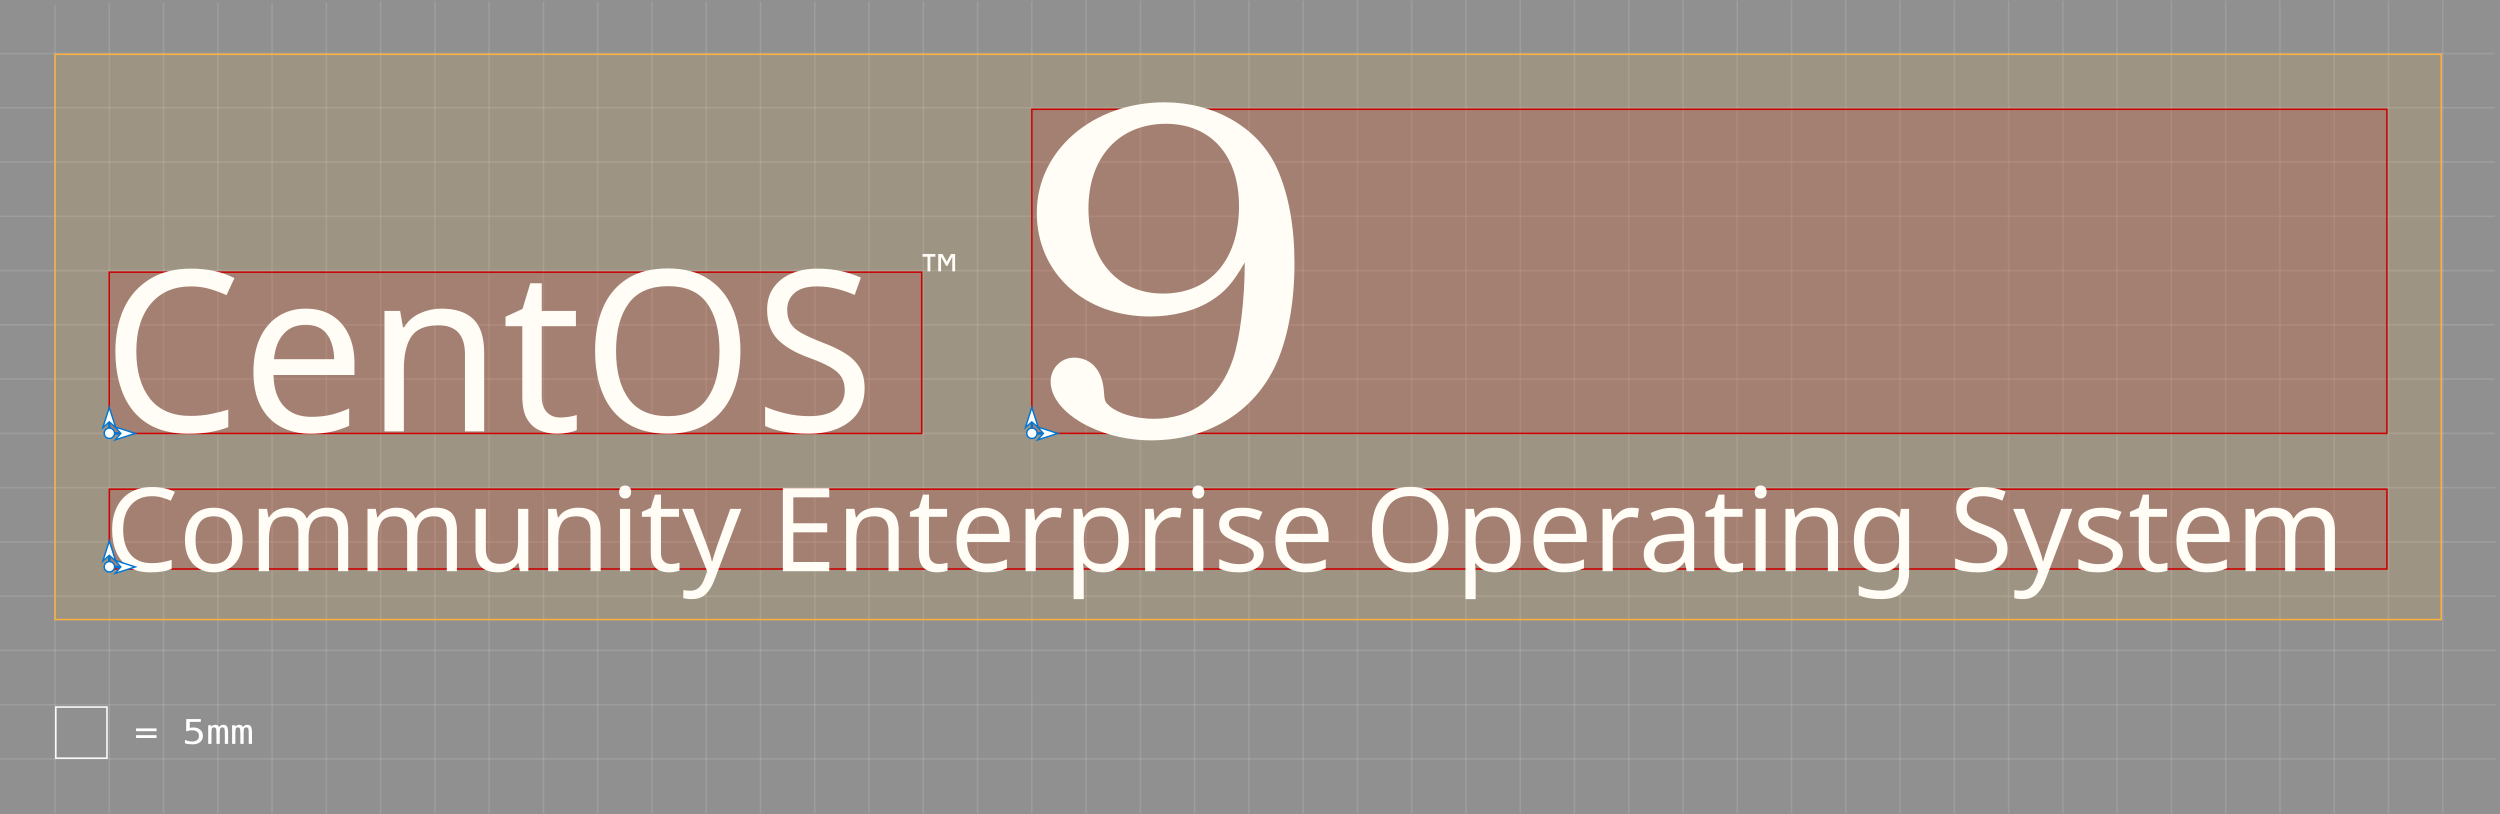
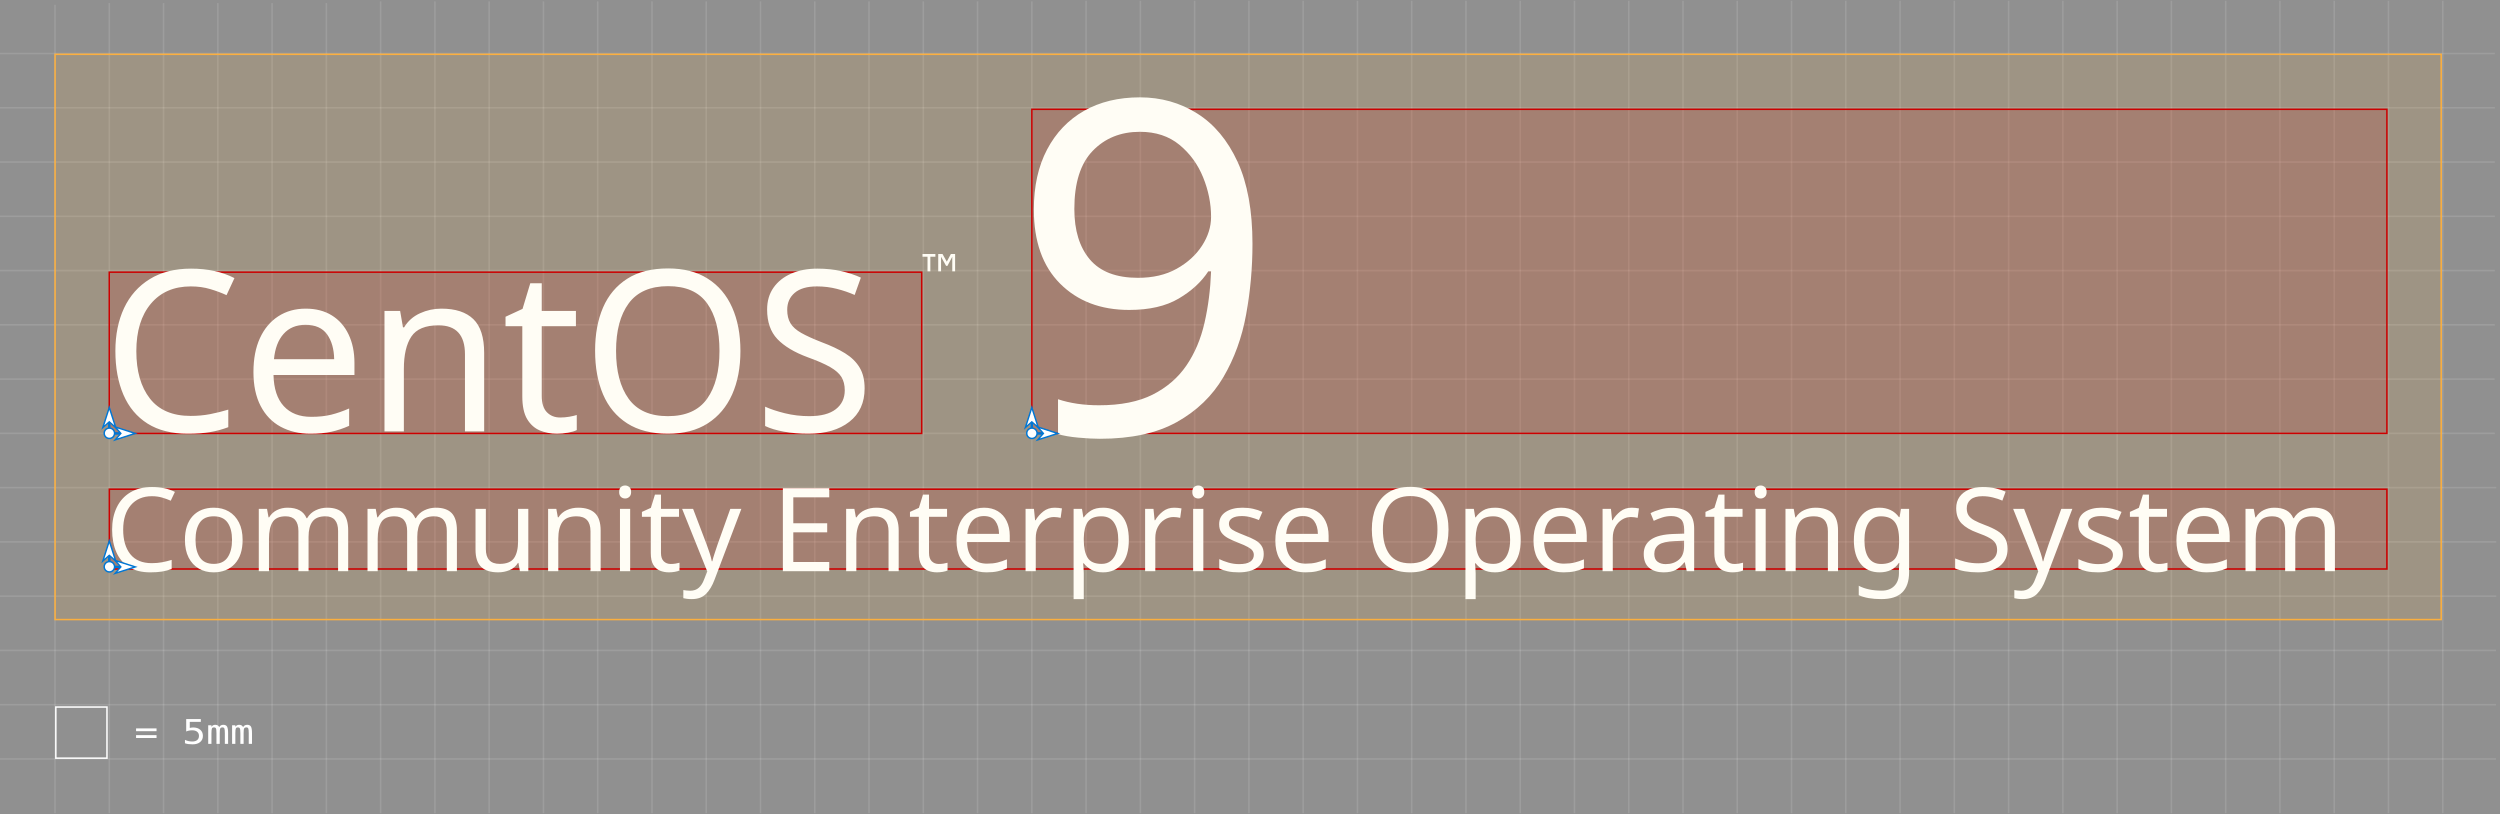
<svg xmlns="http://www.w3.org/2000/svg" xmlns:xlink="http://www.w3.org/1999/xlink" width="816.188" height="265.748" id="svg3106" version="1.0">
-   <defs id="defs3108">
-     <clipPath clipPathUnits="userSpaceOnUse" id="clipPath4429">
-       <g transform="matrix(0.9947658,0,0,1,1.786099,0)" id="g4431">
-         <path style="fill:#eea623;fill-opacity:1;fill-rule:evenodd;stroke:none;stroke-width:30;stroke-linecap:round;stroke-linejoin:round;marker:none;marker-start:none;marker-mid:none;marker-end:none;stroke-miterlimit:4;stroke-dasharray:none;stroke-dashoffset:0;stroke-opacity:1;visibility:visible;display:inline;overflow:visible" d="M 322.541,2800.938 L 318.106,2806.667 L 313.671,2800.938 L 313.671,2757.795 L 294.732,2757.795 L 318.106,2732.258 L 341.238,2757.795 L 322.541,2757.795 L 322.541,2800.938 z" id="path4433" />
-       </g>
-     </clipPath>
-   </defs>
+   <defs id="defs3108" />
  <g id="layer1" transform="translate(-0.2825948,-822.0471)">
    <rect style="fill:#8c8c8c;fill-opacity:0.955;stroke:none;stroke-width:1;stroke-linecap:round;stroke-linejoin:miter;stroke-miterlimit:4;stroke-dasharray:none;stroke-dashoffset:0;stroke-opacity:0.089;display:inline" id="CENTOSARTWORK" width="816.188" height="265.748" x="0.283" y="822.047" clip-path="none" />
    <g id="g5132" style="stroke:#ffffff;stroke-width:0.5;stroke-miterlimit:4;stroke-dasharray:none;stroke-opacity:0.118">
      <path id="path3685" d="M 18.249,823.619 L 18.249,1087.545" style="fill:none;fill-rule:evenodd;stroke:#ffffff;stroke-width:0.5;stroke-linecap:butt;stroke-linejoin:miter;stroke-miterlimit:4;stroke-dasharray:none;stroke-opacity:0.118;display:inline" />
      <path style="fill:none;fill-rule:evenodd;stroke:#ffffff;stroke-width:0.5;stroke-linecap:butt;stroke-linejoin:miter;stroke-miterlimit:4;stroke-dasharray:none;stroke-opacity:0.118;display:inline" d="M 35.965,823.06 L 35.965,1087.545" id="path3687" />
      <path id="path3689" d="M 53.682,823.06 L 53.682,1087.545" style="fill:none;fill-rule:evenodd;stroke:#ffffff;stroke-width:0.5;stroke-linecap:butt;stroke-linejoin:miter;stroke-miterlimit:4;stroke-dasharray:none;stroke-opacity:0.118;display:inline" />
      <path style="fill:none;fill-rule:evenodd;stroke:#ffffff;stroke-width:0.5;stroke-linecap:butt;stroke-linejoin:miter;stroke-miterlimit:4;stroke-dasharray:none;stroke-opacity:0.118;display:inline" d="M 71.399,823.06 L 71.399,1087.545" id="path3691" />
      <path id="path3693" d="M 89.115,823.06 L 89.115,1087.545" style="fill:none;fill-rule:evenodd;stroke:#ffffff;stroke-width:0.5;stroke-linecap:butt;stroke-linejoin:miter;stroke-miterlimit:4;stroke-dasharray:none;stroke-opacity:0.118;display:inline" />
      <path style="fill:none;fill-rule:evenodd;stroke:#ffffff;stroke-width:0.5;stroke-linecap:butt;stroke-linejoin:miter;stroke-miterlimit:4;stroke-dasharray:none;stroke-opacity:0.118;display:inline" d="M 106.832,823.06 L 106.832,1087.545" id="path3695" />
      <path id="path3697" d="M 124.548,822.502 L 124.548,1087.545" style="fill:none;fill-rule:evenodd;stroke:#ffffff;stroke-width:0.5;stroke-linecap:butt;stroke-linejoin:miter;stroke-miterlimit:4;stroke-dasharray:none;stroke-opacity:0.118;display:inline" />
      <path style="fill:none;fill-rule:evenodd;stroke:#ffffff;stroke-width:0.5;stroke-linecap:butt;stroke-linejoin:miter;stroke-miterlimit:4;stroke-dasharray:none;stroke-opacity:0.118;display:inline" d="M 142.265,822.502 L 142.265,1087.545" id="path3699" />
      <path id="path3701" d="M 159.981,822.502 L 159.981,1087.545" style="fill:none;fill-rule:evenodd;stroke:#ffffff;stroke-width:0.5;stroke-linecap:butt;stroke-linejoin:miter;stroke-miterlimit:4;stroke-dasharray:none;stroke-opacity:0.118;display:inline" />
      <path style="fill:none;fill-rule:evenodd;stroke:#ffffff;stroke-width:0.5;stroke-linecap:butt;stroke-linejoin:miter;stroke-miterlimit:4;stroke-dasharray:none;stroke-opacity:0.118;display:inline" d="M 177.698,822.502 L 177.698,1087.545" id="path3703" />
      <path id="path3705" d="M 195.414,822.502 L 195.414,1087.545" style="fill:none;fill-rule:evenodd;stroke:#ffffff;stroke-width:0.5;stroke-linecap:butt;stroke-linejoin:miter;stroke-miterlimit:4;stroke-dasharray:none;stroke-opacity:0.118;display:inline" />
      <path style="fill:none;fill-rule:evenodd;stroke:#ffffff;stroke-width:0.5;stroke-linecap:butt;stroke-linejoin:miter;stroke-miterlimit:4;stroke-dasharray:none;stroke-opacity:0.118;display:inline" d="M 213.131,822.502 L 213.131,1087.545" id="path3707" />
      <path id="path3709" d="M 230.847,822.502 L 230.847,1087.545" style="fill:none;fill-rule:evenodd;stroke:#ffffff;stroke-width:0.5;stroke-linecap:butt;stroke-linejoin:miter;stroke-miterlimit:4;stroke-dasharray:none;stroke-opacity:0.118;display:inline" />
      <path style="fill:none;fill-rule:evenodd;stroke:#ffffff;stroke-width:0.5;stroke-linecap:butt;stroke-linejoin:miter;stroke-miterlimit:4;stroke-dasharray:none;stroke-opacity:0.118;display:inline" d="M 283.997,822.502 L 283.997,1087.545" id="path3711" />
      <path id="path3713" d="M 266.281,822.502 L 266.281,1087.545" style="fill:none;fill-rule:evenodd;stroke:#ffffff;stroke-width:0.5;stroke-linecap:butt;stroke-linejoin:miter;stroke-miterlimit:4;stroke-dasharray:none;stroke-opacity:0.118;display:inline" />
      <path id="path3717" d="M 0.538,1034.391 L 814.913,1034.391" style="fill:none;fill-rule:evenodd;stroke:#ffffff;stroke-width:0.512;stroke-linecap:square;stroke-linejoin:miter;stroke-miterlimit:4;stroke-dasharray:none;stroke-opacity:0.118;display:inline" />
      <path style="fill:none;fill-rule:evenodd;stroke:#ffffff;stroke-width:0.512;stroke-linecap:square;stroke-linejoin:miter;stroke-miterlimit:4;stroke-dasharray:none;stroke-opacity:0.118;display:inline" d="M 0.538,1016.676 L 814.987,1016.676" id="path3719" />
      <path id="path3721" d="M 0.538,998.96 L 814.987,998.96" style="fill:none;fill-rule:evenodd;stroke:#ffffff;stroke-width:0.512;stroke-linecap:square;stroke-linejoin:miter;stroke-miterlimit:4;stroke-dasharray:none;stroke-opacity:0.118;display:inline" />
      <path style="fill:none;fill-rule:evenodd;stroke:#ffffff;stroke-width:0.512;stroke-linecap:square;stroke-linejoin:miter;stroke-miterlimit:4;stroke-dasharray:none;stroke-opacity:0.118;display:inline" d="M 0.538,981.245 L 814.985,981.245" id="path3723" />
      <path id="path3725" d="M 0.538,963.529 L 814.523,963.529" style="fill:none;fill-rule:evenodd;stroke:#ffffff;stroke-width:0.512;stroke-linecap:square;stroke-linejoin:miter;stroke-miterlimit:4;stroke-dasharray:none;stroke-opacity:0.118;display:inline" />
      <path style="fill:none;fill-rule:evenodd;stroke:#ffffff;stroke-width:0.512;stroke-linecap:square;stroke-linejoin:miter;stroke-miterlimit:4;stroke-dasharray:none;stroke-opacity:0.118;display:inline" d="M 0.538,945.813 L 814.447,945.813" id="path3727" />
      <path id="path3729" d="M 0.538,928.098 L 814.523,928.098" style="fill:none;fill-rule:evenodd;stroke:#ffffff;stroke-width:0.512;stroke-linecap:square;stroke-linejoin:miter;stroke-miterlimit:4;stroke-dasharray:none;stroke-opacity:0.118;display:inline" />
      <path style="fill:none;fill-rule:evenodd;stroke:#ffffff;stroke-width:0.5;stroke-linecap:butt;stroke-linejoin:miter;stroke-miterlimit:4;stroke-dasharray:none;stroke-opacity:0.118;display:inline" d="M 248.564,822.502 L 248.564,1087.545" id="path3785" />
      <path id="path3787" d="M 301.714,822.502 L 301.714,1087.545" style="fill:none;fill-rule:evenodd;stroke:#ffffff;stroke-width:0.5;stroke-linecap:butt;stroke-linejoin:miter;stroke-miterlimit:4;stroke-dasharray:none;stroke-opacity:0.118;display:inline" />
      <path style="fill:none;fill-rule:evenodd;stroke:#ffffff;stroke-width:0.5;stroke-linecap:butt;stroke-linejoin:miter;stroke-miterlimit:4;stroke-dasharray:none;stroke-opacity:0.118;display:inline" d="M 319.43,822.502 L 319.43,1087.545" id="path3789" />
      <path id="path3791" d="M 337.147,822.502 L 337.147,1087.545" style="fill:none;fill-rule:evenodd;stroke:#ffffff;stroke-width:0.5;stroke-linecap:butt;stroke-linejoin:miter;stroke-miterlimit:4;stroke-dasharray:none;stroke-opacity:0.118;display:inline" />
      <path style="fill:none;fill-rule:evenodd;stroke:#ffffff;stroke-width:0.5;stroke-linecap:butt;stroke-linejoin:miter;stroke-miterlimit:4;stroke-dasharray:none;stroke-opacity:0.118;display:inline" d="M 354.863,822.297 L 354.863,1087.545" id="path3793" />
      <path style="fill:none;fill-rule:evenodd;stroke:#ffffff;stroke-width:0.512;stroke-linecap:square;stroke-linejoin:miter;stroke-miterlimit:4;stroke-dasharray:none;stroke-opacity:0.118;display:inline" d="M 0.538,910.382 L 814.522,910.382" id="path6619" />
      <path id="path6621" d="M 0.538,892.666 L 814.522,892.666" style="fill:none;fill-rule:evenodd;stroke:#ffffff;stroke-width:0.512;stroke-linecap:square;stroke-linejoin:miter;stroke-miterlimit:4;stroke-dasharray:none;stroke-opacity:0.118;display:inline" />
      <path id="path4235" d="M 372.58,822.297 L 372.58,1087.545" style="fill:none;fill-rule:evenodd;stroke:#ffffff;stroke-width:0.5;stroke-linecap:butt;stroke-linejoin:miter;stroke-miterlimit:4;stroke-dasharray:none;stroke-opacity:0.118;display:inline" />
      <path style="fill:none;fill-rule:evenodd;stroke:#ffffff;stroke-width:0.5;stroke-linecap:butt;stroke-linejoin:miter;stroke-miterlimit:4;stroke-dasharray:none;stroke-opacity:0.118;display:inline" d="M 390.296,822.297 L 390.296,1087.545" id="path4237" />
      <path id="path4239" d="M 408.013,822.297 L 408.013,1087.545" style="fill:none;fill-rule:evenodd;stroke:#ffffff;stroke-width:0.5;stroke-linecap:butt;stroke-linejoin:miter;stroke-miterlimit:4;stroke-dasharray:none;stroke-opacity:0.118;display:inline" />
      <path style="fill:none;fill-rule:evenodd;stroke:#ffffff;stroke-width:0.5;stroke-linecap:butt;stroke-linejoin:miter;stroke-miterlimit:4;stroke-dasharray:none;stroke-opacity:0.118;display:inline" d="M 425.73,822.297 L 425.73,1087.545" id="path5011" />
      <path id="path2647" d="M 443.446,822.297 L 443.446,1087.545" style="fill:none;fill-rule:evenodd;stroke:#ffffff;stroke-width:0.5;stroke-linecap:butt;stroke-linejoin:miter;stroke-miterlimit:4;stroke-dasharray:none;stroke-opacity:0.118;display:inline" />
      <path style="fill:none;fill-rule:evenodd;stroke:#ffffff;stroke-width:0.512;stroke-linecap:square;stroke-linejoin:miter;stroke-miterlimit:4;stroke-dasharray:none;stroke-opacity:0.118;display:inline" d="M 0.538,1052.107 L 814.913,1052.107" id="path2479" />
      <path id="path2481" d="M 0.538,1069.823 L 814.913,1069.823" style="fill:none;fill-rule:evenodd;stroke:#ffffff;stroke-width:0.512;stroke-linecap:square;stroke-linejoin:miter;stroke-miterlimit:4;stroke-dasharray:none;stroke-opacity:0.118;display:inline" />
      <path style="fill:none;fill-rule:evenodd;stroke:#ffffff;stroke-width:0.5;stroke-linecap:butt;stroke-linejoin:miter;stroke-miterlimit:4;stroke-dasharray:none;stroke-opacity:0.118;display:inline" d="M 461.163,822.297 L 461.163,1087.545" id="path2485" />
      <path id="path2487" d="M 478.879,822.297 L 478.879,1087.545" style="fill:none;fill-rule:evenodd;stroke:#ffffff;stroke-width:0.5;stroke-linecap:butt;stroke-linejoin:miter;stroke-miterlimit:4;stroke-dasharray:none;stroke-opacity:0.118;display:inline" />
      <path style="fill:none;fill-rule:evenodd;stroke:#ffffff;stroke-width:0.5;stroke-linecap:butt;stroke-linejoin:miter;stroke-miterlimit:4;stroke-dasharray:none;stroke-opacity:0.118;display:inline" d="M 496.596,822.297 L 496.596,1087.545" id="path2489" />
      <path id="path2491" d="M 514.312,822.297 L 514.312,1087.545" style="fill:none;fill-rule:evenodd;stroke:#ffffff;stroke-width:0.5;stroke-linecap:butt;stroke-linejoin:miter;stroke-miterlimit:4;stroke-dasharray:none;stroke-opacity:0.118;display:inline" />
      <path style="fill:none;fill-rule:evenodd;stroke:#ffffff;stroke-width:0.5;stroke-linecap:butt;stroke-linejoin:miter;stroke-miterlimit:4;stroke-dasharray:none;stroke-opacity:0.118;display:inline" d="M 532.029,822.297 L 532.029,1087.545" id="path2493" />
      <path id="path2495" d="M 549.745,822.297 L 549.745,1087.545" style="fill:none;fill-rule:evenodd;stroke:#ffffff;stroke-width:0.5;stroke-linecap:butt;stroke-linejoin:miter;stroke-miterlimit:4;stroke-dasharray:none;stroke-opacity:0.118;display:inline" />
      <path style="fill:none;fill-rule:evenodd;stroke:#ffffff;stroke-width:0.5;stroke-linecap:butt;stroke-linejoin:miter;stroke-miterlimit:4;stroke-dasharray:none;stroke-opacity:0.118;display:inline" d="M 567.462,822.297 L 567.462,1087.545" id="path2497" />
      <path id="path2499" d="M 585.178,822.297 L 585.178,1087.545" style="fill:none;fill-rule:evenodd;stroke:#ffffff;stroke-width:0.5;stroke-linecap:butt;stroke-linejoin:miter;stroke-miterlimit:4;stroke-dasharray:none;stroke-opacity:0.118;display:inline" />
      <path style="fill:none;fill-rule:evenodd;stroke:#ffffff;stroke-width:0.5;stroke-linecap:butt;stroke-linejoin:miter;stroke-miterlimit:4;stroke-dasharray:none;stroke-opacity:0.118;display:inline" d="M 602.895,822.297 L 602.895,1087.545" id="path2501" />
      <path id="path2503" d="M 620.612,822.297 L 620.612,1087.545" style="fill:none;fill-rule:evenodd;stroke:#ffffff;stroke-width:0.5;stroke-linecap:butt;stroke-linejoin:miter;stroke-miterlimit:4;stroke-dasharray:none;stroke-opacity:0.118;display:inline" />
      <path style="fill:none;fill-rule:evenodd;stroke:#ffffff;stroke-width:0.5;stroke-linecap:butt;stroke-linejoin:miter;stroke-miterlimit:4;stroke-dasharray:none;stroke-opacity:0.118;display:inline" d="M 638.328,822.297 L 638.328,1087.545" id="path2505" />
      <path id="path2507" d="M 656.045,822.297 L 656.045,1087.545" style="fill:none;fill-rule:evenodd;stroke:#ffffff;stroke-width:0.5;stroke-linecap:butt;stroke-linejoin:miter;stroke-miterlimit:4;stroke-dasharray:none;stroke-opacity:0.118;display:inline" />
      <path style="fill:none;fill-rule:evenodd;stroke:#ffffff;stroke-width:0.5;stroke-linecap:butt;stroke-linejoin:miter;stroke-miterlimit:4;stroke-dasharray:none;stroke-opacity:0.118;display:inline" d="M 709.194,822.297 L 709.194,1087.545" id="path2509" />
      <path id="path2511" d="M 673.761,822.297 L 673.761,1087.545" style="fill:none;fill-rule:evenodd;stroke:#ffffff;stroke-width:0.5;stroke-linecap:butt;stroke-linejoin:miter;stroke-miterlimit:4;stroke-dasharray:none;stroke-opacity:0.118;display:inline" />
      <path style="fill:none;fill-rule:evenodd;stroke:#ffffff;stroke-width:0.5;stroke-linecap:butt;stroke-linejoin:miter;stroke-miterlimit:4;stroke-dasharray:none;stroke-opacity:0.118;display:inline" d="M 691.478,822.297 L 691.478,1087.545" id="path2513" />
      <path id="path2515" d="M 744.627,822.297 L 744.627,1087.545" style="fill:none;fill-rule:evenodd;stroke:#ffffff;stroke-width:0.5;stroke-linecap:butt;stroke-linejoin:miter;stroke-miterlimit:4;stroke-dasharray:none;stroke-opacity:0.118;display:inline" />
      <path style="fill:none;fill-rule:evenodd;stroke:#ffffff;stroke-width:0.5;stroke-linecap:butt;stroke-linejoin:miter;stroke-miterlimit:4;stroke-dasharray:none;stroke-opacity:0.118;display:inline" d="M 726.911,822.297 L 726.911,1087.545" id="path2517" />
      <path id="path2519" d="M 762.344,822.297 L 762.344,1087.545" style="fill:none;fill-rule:evenodd;stroke:#ffffff;stroke-width:0.5;stroke-linecap:butt;stroke-linejoin:miter;stroke-miterlimit:4;stroke-dasharray:none;stroke-opacity:0.118;display:inline" />
      <path id="path9589" d="M 0.538,874.951 L 814.522,874.951" style="fill:none;fill-rule:evenodd;stroke:#ffffff;stroke-width:0.512;stroke-linecap:square;stroke-linejoin:miter;stroke-miterlimit:4;stroke-dasharray:none;stroke-opacity:0.118;display:inline" />
      <path style="fill:none;fill-rule:evenodd;stroke:#ffffff;stroke-width:0.512;stroke-linecap:square;stroke-linejoin:miter;stroke-miterlimit:4;stroke-dasharray:none;stroke-opacity:0.118;display:inline" d="M 0.538,857.235 L 814.522,857.235" id="path9591" />
      <path id="path9593" d="M 0.538,839.519 L 814.522,839.519" style="fill:none;fill-rule:evenodd;stroke:#ffffff;stroke-width:0.512;stroke-linecap:square;stroke-linejoin:miter;stroke-miterlimit:4;stroke-dasharray:none;stroke-opacity:0.118;display:inline" />
      <path style="fill:none;fill-rule:evenodd;stroke:#ffffff;stroke-width:0.5;stroke-linecap:butt;stroke-linejoin:miter;stroke-miterlimit:4;stroke-dasharray:none;stroke-opacity:0.118;display:inline" d="M 780.061,822.297 L 780.061,1087.545" id="path4315" />
      <path id="path4317" d="M 797.777,822.297 L 797.777,1087.545" style="fill:none;fill-rule:evenodd;stroke:#ffffff;stroke-width:0.5;stroke-linecap:butt;stroke-linejoin:miter;stroke-miterlimit:4;stroke-dasharray:none;stroke-opacity:0.118;display:inline" />
    </g>
    <rect y="839.769" x="18.255" height="184.549" width="779.016" id="rect5058" style="opacity:1;fill:#fcaf3e;fill-opacity:0.137;stroke:#fcaf3e;stroke-width:0.5;stroke-linecap:round;stroke-linejoin:miter;stroke-miterlimit:4;stroke-dasharray:none;stroke-opacity:1" />
    <text xml:space="preserve" style="font-size:11.11px;font-style:normal;font-variant:normal;font-weight:normal;font-stretch:normal;text-align:start;line-height:125%;writing-mode:lr-tb;text-anchor:start;fill:#ffffff;fill-opacity:1;stroke:none;stroke-width:1;stroke-linecap:butt;stroke-linejoin:miter;stroke-miterlimit:4;stroke-dasharray:none;stroke-opacity:1;font-family:DejaVu LGC Sans Mono;-inkscape-font-specification:DejaVu LGC Sans Mono" x="40.87" y="1150.281" id="text5060" transform="scale(1.080181,0.925771)">
      <tspan id="tspan5062" x="40.87" y="1150.281" style="font-size:12px">= 5mm</tspan>
    </text>
    <rect style="opacity:1;fill:none;fill-opacity:1;stroke:#ffffff;stroke-width:0.5;stroke-linecap:round;stroke-linejoin:miter;stroke-miterlimit:4;stroke-dasharray:none;stroke-opacity:1" id="rect5066" width="16.699" height="16.699" x="18.508" y="1052.871" />
    <text xml:space="preserve" style="font-size:18.264px;font-style:normal;font-weight:normal;fill:#fffdf5;fill-opacity:1;stroke:none;stroke-width:1;stroke-linecap:butt;stroke-linejoin:miter;stroke-miterlimit:4;stroke-dasharray:none;stroke-opacity:1;font-family:Bitstream Vera Sans" x="328.937" y="836.112" id="text5087" transform="scale(0.9092079,1.099858)">
      <tspan id="tspan5089" x="328.937" y="836.112">™</tspan>
    </text>
    <rect y="857.74" x="337.156" height="105.78" width="442.392" id="rect9587" style="opacity:1;fill:#cc0000;fill-opacity:0.137;stroke:#cc0000;stroke-width:0.5;stroke-linecap:round;stroke-linejoin:miter;stroke-miterlimit:4;stroke-dasharray:none;stroke-opacity:1" />
-     <text xml:space="preserve" style="font-size:156.093px;font-style:normal;font-variant:normal;font-weight:normal;font-stretch:normal;text-align:start;line-height:0%;writing-mode:lr-tb;text-anchor:start;fill:#fffdf5;fill-opacity:1;stroke:none;stroke-width:1px;stroke-linecap:butt;stroke-linejoin:miter;stroke-opacity:1;font-family:URW Bookman L;-inkscape-font-specification:URW Bookman L" x="332.993" y="963.779" id="text9583">
-       <tspan id="tspan9585" x="332.993" y="963.779" style="font-size:156.093px;font-style:normal;font-variant:normal;font-weight:normal;font-stretch:normal;text-align:start;line-height:0%;writing-mode:lr-tb;text-anchor:start;fill:#fffdf5;font-family:URW Bookman L;-inkscape-font-specification:URW Bookman L">9</tspan>
+     <text xml:space="preserve" style="font-size:151.856px;font-style:normal;font-variant:normal;font-weight:normal;font-stretch:normal;text-align:start;line-height:0%;writing-mode:lr-tb;text-anchor:start;fill:#fffdf5;fill-opacity:1;stroke:none;stroke-width:1px;stroke-linecap:butt;stroke-linejoin:miter;stroke-opacity:1;font-family:URW Bookman L;-inkscape-font-specification:URW Bookman L" x="330.215" y="963.779" id="text9583">
+       <tspan id="tspan9585" x="330.215" y="963.779" style="font-size:151.856px;font-style:normal;font-variant:normal;font-weight:200;font-stretch:normal;text-align:start;line-height:0%;writing-mode:lr-tb;text-anchor:start;fill:#fffdf5;font-family:Denmark;-inkscape-font-specification:Denmark Ultra-Light">9</tspan>
    </text>
    <rect style="opacity:1;fill:#cc0000;fill-opacity:0.137;stroke:#cc0000;stroke-width:0.5;stroke-linecap:round;stroke-linejoin:miter;stroke-miterlimit:4;stroke-dasharray:none;stroke-opacity:1" id="rect14283" width="265.248" height="52.65" x="35.946" y="910.899" />
    <text transform="scale(0.9903898,1.009703)" xml:space="preserve" style="font-size:72.706px;font-style:normal;font-variant:normal;font-weight:200;font-stretch:normal;text-align:start;line-height:125%;writing-mode:lr-tb;text-anchor:start;fill:#fffdf5;fill-opacity:1;stroke:none;stroke-width:1;stroke-linecap:butt;stroke-linejoin:miter;stroke-miterlimit:4;stroke-dasharray:none;stroke-opacity:1;display:inline;font-family:Denmark;-inkscape-font-specification:Denmark Ultra-Light" x="33.881" y="953.645" id="text5083" clip-path="none">
      <tspan id="tspan5085" x="33.881" y="953.645" style="font-size:72.706px;font-style:normal;font-variant:normal;font-weight:200;font-stretch:normal;text-align:start;line-height:125%;writing-mode:lr-tb;text-anchor:start;fill:#fffdf5;fill-opacity:1;stroke-width:1;stroke-miterlimit:4;stroke-dasharray:none;font-family:Denmark;-inkscape-font-specification:Denmark Ultra-Light">CentOS</tspan>
    </text>
    <rect y="981.763" x="35.975" height="26.056" width="743.575" id="rect2477" style="opacity:1;fill:#cc0000;fill-opacity:0.137;stroke:#cc0000;stroke-width:0.519;stroke-linecap:round;stroke-linejoin:miter;stroke-miterlimit:4;stroke-dasharray:none;stroke-opacity:1" />
    <text clip-path="none" id="text2473" y="1008.533" x="34.576" style="font-size:37.964px;font-style:normal;font-variant:normal;font-weight:200;font-stretch:normal;text-align:start;line-height:125%;writing-mode:lr-tb;text-anchor:start;fill:#fffdf5;fill-opacity:1;stroke:none;stroke-width:1;stroke-linecap:butt;stroke-linejoin:miter;stroke-miterlimit:4;stroke-dasharray:none;stroke-opacity:1;display:inline;font-family:Denmark;-inkscape-font-specification:Denmark Ultra-Light" xml:space="preserve">
      <tspan style="font-size:37.964px;font-style:normal;font-variant:normal;font-weight:200;font-stretch:normal;text-align:start;line-height:125%;writing-mode:lr-tb;text-anchor:start;fill:#fffdf5;fill-opacity:1;stroke-width:1;stroke-miterlimit:4;stroke-dasharray:none;font-family:Denmark;-inkscape-font-specification:Denmark Ultra-Light" y="1008.533" x="34.576" id="tspan2475">Community Enterprise Operating System</tspan>
    </text>
    <g id="g4973" transform="matrix(0.3644111,0,0,0.3644111,-80.50376,656.006)">
      <g transform="matrix(0,1.31188,1.167689,0,-14.97822,-16.15833)" id="g4958" style="stroke-width:1.004;stroke-miterlimit:4;stroke-dasharray:none;display:inline">
        <path style="fill:#0076d4;fill-opacity:1;fill-rule:evenodd;stroke:none;stroke-width:1.004;stroke-linecap:butt;stroke-linejoin:miter;stroke-miterlimit:4;stroke-dasharray:none;stroke-opacity:1" d="M 745.953,286.718 L 745.953,298.029 L 747.62,298.029 L 747.62,286.718 L 745.953,286.718 z" id="path4960" />
        <path style="fill:#ffffff;fill-opacity:1;fill-rule:evenodd;stroke:#0076d4;stroke-width:1.003;marker-start:none;stroke-miterlimit:4;stroke-dasharray:none;stroke-opacity:1" d="M 746.787,295.429 L 742.387,291.029 L 746.787,306.429 L 751.187,291.029 L 746.787,295.429 z" id="path4962" />
      </g>
      <g style="stroke-width:1.004;stroke-miterlimit:4;stroke-dasharray:none;display:inline" id="g8603" transform="matrix(1.31188,0,0,-1.167689,-660.0947,1298.114)">
        <path id="path8605" d="M 745.953,286.718 L 745.953,298.029 L 747.62,298.029 L 747.62,286.718 L 745.953,286.718 z" style="fill:#0076d4;fill-opacity:1;fill-rule:evenodd;stroke:none;stroke-width:1.004;stroke-linecap:butt;stroke-linejoin:miter;stroke-miterlimit:4;stroke-dasharray:none;stroke-opacity:1" />
        <path id="path8607" d="M 746.787,295.429 L 742.387,291.029 L 746.787,306.429 L 751.187,291.029 L 746.787,295.429 z" style="fill:#ffffff;fill-opacity:1;fill-rule:evenodd;stroke:#0076d4;stroke-width:1.003;marker-start:none;stroke-miterlimit:4;stroke-dasharray:none;stroke-opacity:1" />
      </g>
      <path transform="matrix(2.65748,0,0,2.65748,-116.8062,788.671)" d="M 166,65.753 A 1.75,1.75 0 1 1 162.5,65.753 A 1.75,1.75 0 1 1 166,65.753 z" id="path8609" style="fill:#ffffff;fill-opacity:1;stroke:#0076d4;stroke-width:0.5;stroke-linecap:square;stroke-miterlimit:4;stroke-dasharray:none;stroke-dashoffset:0;stroke-opacity:1;display:inline" />
    </g>
    <use x="0" y="0" xlink:href="#g4973" id="use5738" transform="translate(0,-43.58394)" width="779.528" height="265.748" />
    <use x="0" y="0" xlink:href="#g4973" id="use5740" transform="translate(301.1843,-43.57939)" width="779.528" height="265.748" />
  </g>
</svg>
